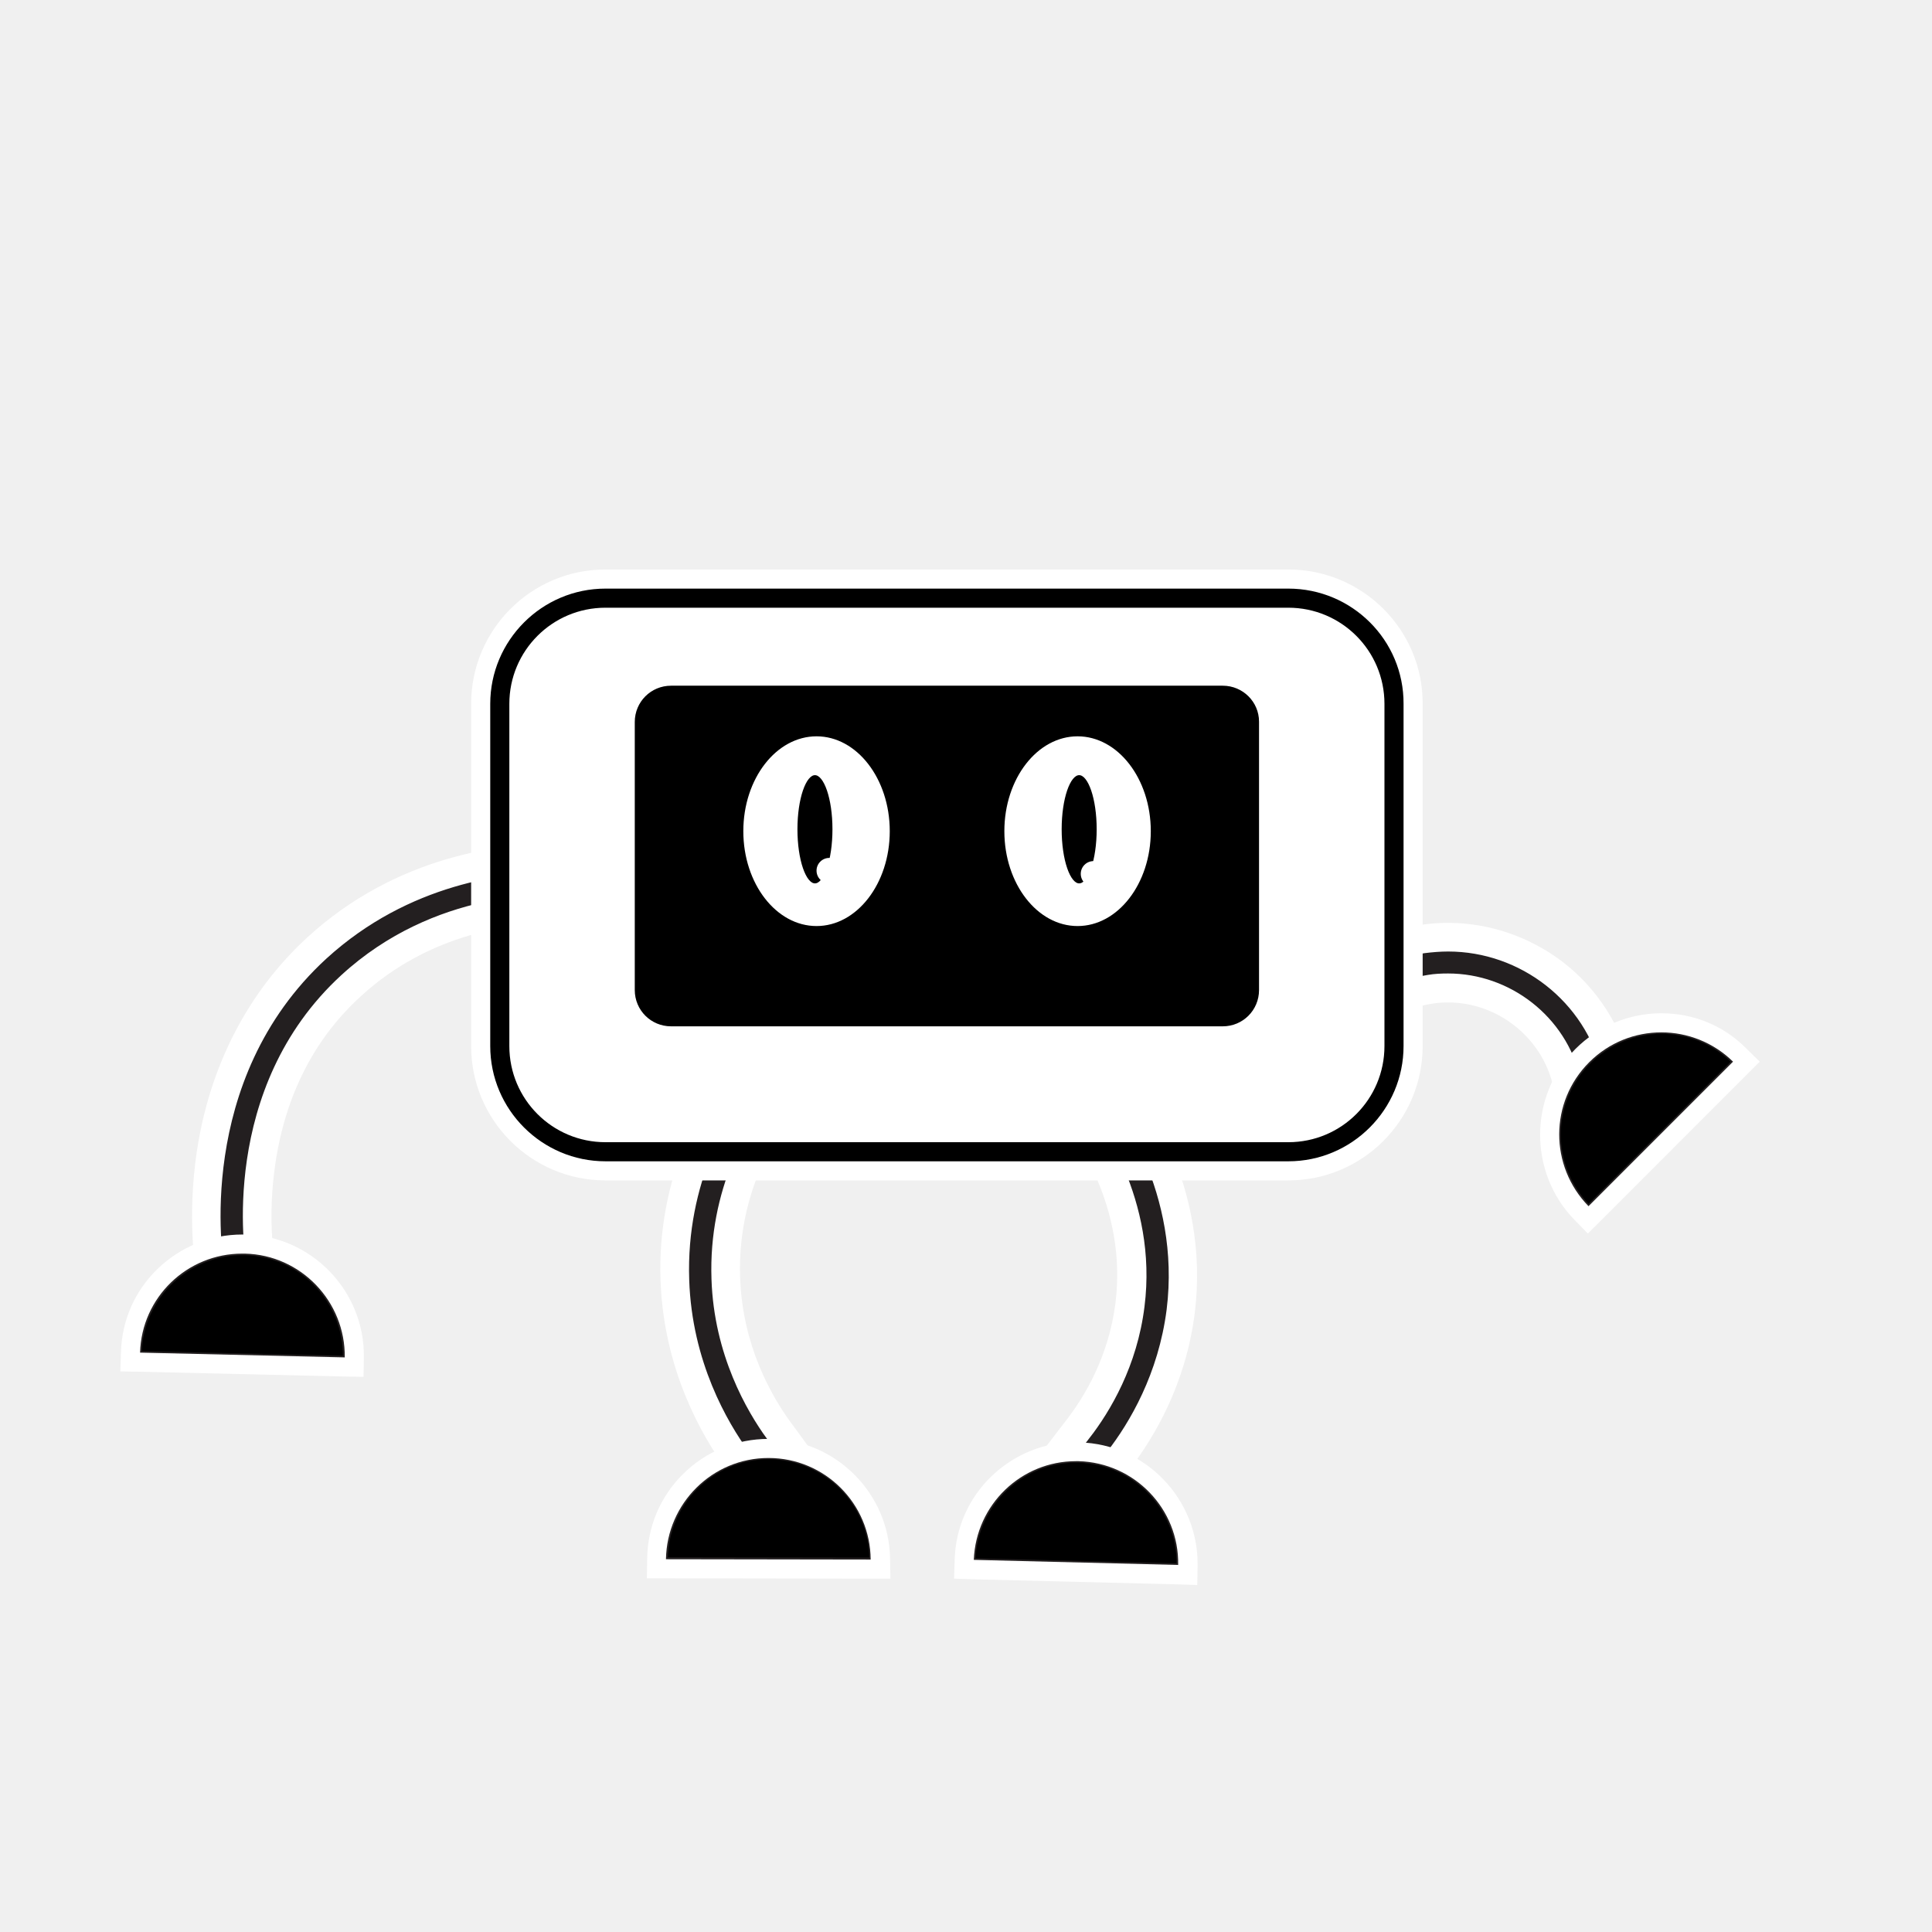
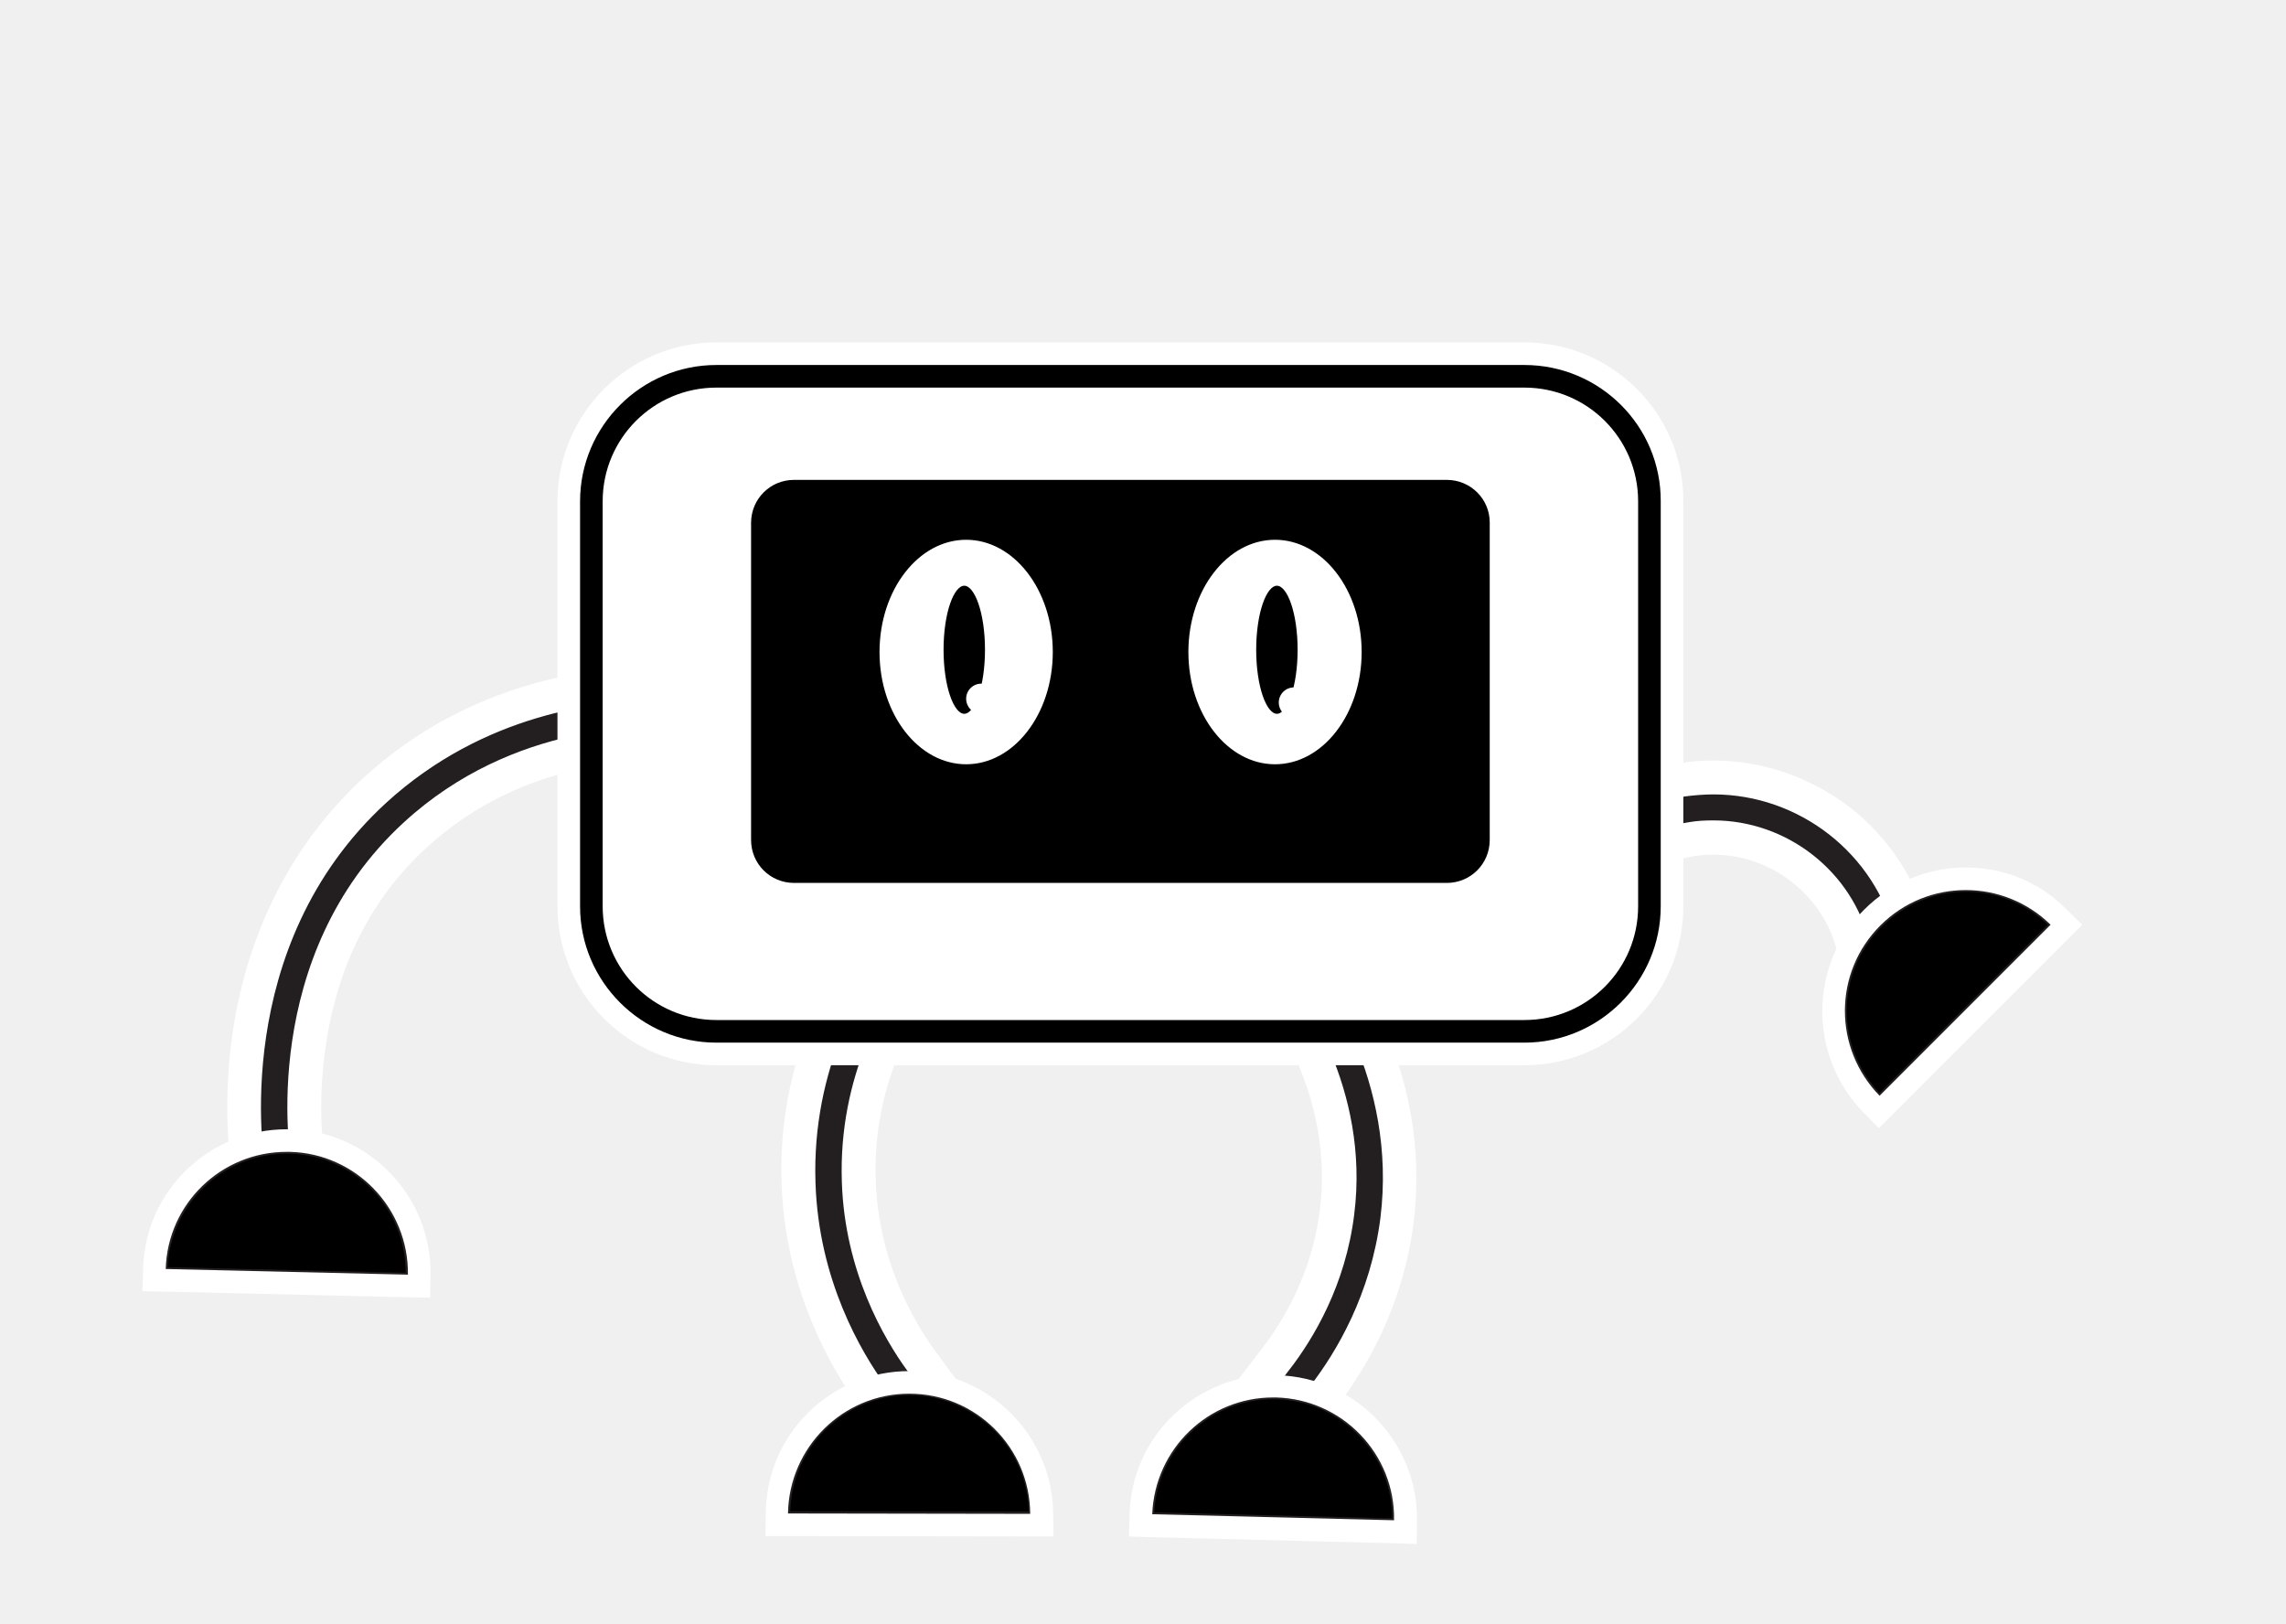
- <svg xmlns="http://www.w3.org/2000/svg" version="1.1" x="0px" y="0px" viewBox="0 0 606.9 606.9" style="enable-background:new 0 0 606.9 606.9;" xml:space="preserve">
+ <svg xmlns="http://www.w3.org/2000/svg" version="1.1" x="0px" y="0px" viewBox="0 0 606.9 430.9" style="enable-background:new 0 0 606.9 430.9;" xml:space="preserve">
  <style type="text/css">
	.st0{display:none;}
	.st1{display:inline;}
	.st2{fill:#E476FF;}
	.st3{fill:#FFFFFF;}
	.st4{fill:none;stroke:#231F20;stroke-width:6;}
	.st5{fill:none;stroke:#231F20;}
	.st6{stroke:#FFFFFF;stroke-miterlimit:10;}
	.st7{fill:#FFFFFF;stroke:#000000;stroke-miterlimit:10;}
	.st8{fill:none;stroke:#000000;stroke-miterlimit:10;}
</style>
  <g id="Layer_2" class="st0">
    <g class="st1">
-       <rect x="-208.5" y="-208.5" class="st2" width="1031" height="1039" />
+       <rect x="-208.5" y="-296.5" class="st2" width="1031" height="1039" />
    </g>
  </g>
  <g id="Layer_1">
-     <path d="M-320.5,241.5v101c27.7-0.3,50-22.8,50-50.5S-292.9,241.8-320.5,241.5z" />
+     <path d="M-320.5,153.5v101c27.7-0.3,50-22.8,50-50.5S-292.9,153.8-320.5,153.5z" />
    <g>
      <g>
-         <path d="M454.9,301.9c-2.3,0-4.7,0.2-7.1,0.5c-23.9,3.7-41.2,25.4-39.4,49.5l1-0.1c-1.7-23.6,15.2-44.9,38.6-48.5     c2.3-0.4,4.6-0.5,6.9-0.5c20.8,0,39.6,14.4,44.5,35.2l1-0.2C495.4,316.6,476.2,301.9,454.9,301.9z" />
-         <path class="st3" d="M454.9,301.9c21.2,0,40.5,14.7,45.5,35.9l-1,0.2c-4.9-20.8-23.7-35.2-44.5-35.2c0,0,0,0,0,0     c-2.3,0-4.6,0.2-6.9,0.5c-23.3,3.6-40.3,24.9-38.6,48.5l-1,0.1c-1.7-24.1,15.6-45.8,39.4-49.5     C450.3,302.1,452.6,301.9,454.9,301.9 M454.9,289.9c-3,0-5.9,0.2-8.9,0.7c-30,4.6-51.8,32-49.6,62.3l0.9,12l12-0.9l1-0.1l12-0.9     l-0.9-12c-1.3-17.4,11.2-33.1,28.4-35.7c1.7-0.3,3.4-0.4,5.1-0.4c15.5,0,29.3,10.9,32.9,25.9l2.8,11.7l11.7-2.8l1-0.2l11.7-2.8     l-2.8-11.7c-3-12.8-10.5-24.4-21-32.6C480.8,294.4,468,289.9,454.9,289.9L454.9,289.9z" />
-         <path class="st4" d="M454.9,301.9c-2.3,0-4.7,0.2-7.1,0.5c-23.9,3.7-41.2,25.4-39.4,49.5l1-0.1c-1.7-23.6,15.2-44.9,38.6-48.5     c2.3-0.4,4.6-0.5,6.9-0.5c20.8,0,39.6,14.4,44.5,35.2l1-0.2C495.4,316.6,476.2,301.9,454.9,301.9z" />
+         <path d="M454.9,213.9c-2.3,0-4.7,0.2-7.1,0.5c-23.9,3.7-41.2,25.4-39.4,49.5l1-0.1c-1.7-23.6,15.2-44.9,38.6-48.5     c2.3-0.4,4.6-0.5,6.9-0.5c20.8,0,39.6,14.4,44.5,35.2l1-0.2C495.4,228.6,476.2,213.9,454.9,213.9z" />
+         <path class="st3" d="M454.9,213.9c21.2,0,40.5,14.7,45.5,35.9l-1,0.2c-4.9-20.8-23.7-35.2-44.5-35.2c0,0,0,0,0,0     c-2.3,0-4.6,0.2-6.9,0.5c-23.3,3.6-40.3,24.9-38.6,48.5l-1,0.1c-1.7-24.1,15.6-45.8,39.4-49.5     C450.3,214.1,452.6,213.9,454.9,213.9 M454.9,201.9c-3,0-5.9,0.2-8.9,0.7c-30,4.6-51.8,32-49.6,62.3l0.9,12l12-0.9l1-0.1l12-0.9     l-0.9-12c-1.3-17.4,11.2-33.1,28.4-35.7c1.7-0.3,3.4-0.4,5.1-0.4c15.5,0,29.3,10.9,32.9,25.9l2.8,11.7l11.7-2.8l1-0.2l11.7-2.8     l-2.8-11.7c-3-12.8-10.5-24.4-21-32.6C480.8,206.4,468,201.9,454.9,201.9L454.9,201.9z" />
+         <path class="st4" d="M454.9,213.9c-2.3,0-4.7,0.2-7.1,0.5c-23.9,3.7-41.2,25.4-39.4,49.5l1-0.1c-1.7-23.6,15.2-44.9,38.6-48.5     c2.3-0.4,4.6-0.5,6.9-0.5c20.8,0,39.6,14.4,44.5,35.2l1-0.2C495.4,228.6,476.2,213.9,454.9,213.9z" />
      </g>
      <g>
-         <path d="M237.6,454.2c-6.4-8.8-17.3-27.3-18.1-52.3c-1-29.6,12.2-51.1,20.1-61.3l0.8,0.6c-7.9,10.1-20.9,31.4-19.9,60.7     c0.8,24.7,11.6,43,17.9,51.7L237.6,454.2z" />
-         <path class="st3" d="M239.6,340.6l0.8,0.6c-7.9,10.1-20.9,31.4-19.9,60.7c0.8,24.7,11.6,43,17.9,51.7l-0.8,0.6     c-6.4-8.8-17.3-27.3-18.1-52.3C218.5,372.3,231.6,350.8,239.6,340.6 M237.5,323.7l-7.4,9.5c-8.9,11.5-23.8,35.7-22.6,69.1     c1,28.2,13.2,49,20.4,58.9l7.1,9.7l9.7-7.1l0.8-0.6l9.7-7.1l-7.1-9.7c-5.5-7.6-14.9-23.5-15.6-45.1     c-0.9-25.5,10.5-44.1,17.4-52.9l7.4-9.5l-9.5-7.4l-0.8-0.6L237.5,323.7L237.5,323.7z" />
-         <path class="st4" d="M237.6,454.2c-6.4-8.8-17.3-27.3-18.1-52.3c-1-29.6,12.2-51.1,20.1-61.3l0.8,0.6     c-7.9,10.1-20.9,31.4-19.9,60.7c0.8,24.7,11.6,43,17.9,51.7L237.6,454.2z" />
+         <path d="M237.6,366.2c-6.4-8.8-17.3-27.3-18.1-52.3c-1-29.6,12.2-51.1,20.1-61.3l0.8,0.6c-7.9,10.1-20.9,31.4-19.9,60.7     c0.8,24.7,11.6,43,17.9,51.7L237.6,366.2z" />
+         <path class="st3" d="M239.6,252.6l0.8,0.6c-7.9,10.1-20.9,31.4-19.9,60.7c0.8,24.7,11.6,43,17.9,51.7l-0.8,0.6     c-6.4-8.8-17.3-27.3-18.1-52.3C218.5,284.3,231.6,262.8,239.6,252.6 M237.5,235.7l-7.4,9.5c-8.9,11.5-23.8,35.7-22.6,69.1     c1,28.2,13.2,49,20.4,58.9l7.1,9.7l9.7-7.1l0.8-0.6l9.7-7.1l-7.1-9.7c-5.5-7.6-14.9-23.5-15.6-45.1     c-0.9-25.5,10.5-44.1,17.4-52.9l7.4-9.5l-9.5-7.4l-0.8-0.6L237.5,235.7L237.5,235.7z" />
+         <path class="st4" d="M237.6,366.2c-6.4-8.8-17.3-27.3-18.1-52.3c-1-29.6,12.2-51.1,20.1-61.3l0.8,0.6     c-7.9,10.1-20.9,31.4-19.9,60.7c0.8,24.7,11.6,43,17.9,51.7L237.6,366.2z" />
      </g>
      <g>
-         <path d="M345.4,454.2l-0.8-0.6c6.8-8.8,15.5-23.4,17.9-42.8c4.4-34.9-14.9-61.4-20.9-68.6l0.8-0.6c6.1,7.3,25.5,34.1,21.1,69.4     C361,430.5,352.3,445.3,345.4,454.2z" />
-         <path class="st3" d="M342.4,341.6c6.1,7.3,25.5,34.1,21.1,69.4c-2.4,19.6-11.2,34.3-18.1,43.2l-0.8-0.6     c6.8-8.8,15.5-23.4,17.9-42.8c4.4-34.9-14.9-61.4-20.9-68.6L342.4,341.6 M344,324.7l-9.3,7.6l-0.8,0.6l-9.3,7.6l7.6,9.3     c5.2,6.3,22,29.3,18.2,59.5c-2.1,16.7-9.6,29.3-15.5,36.9l-7.3,9.5l9.5,7.4l0.8,0.6l9.5,7.4l7.4-9.5     c7.8-10.1,17.7-26.8,20.5-49.1c5-40.1-16.9-70.2-23.8-78.5L344,324.7L344,324.7z" />
-         <path class="st4" d="M345.4,454.2l-0.8-0.6c6.8-8.8,15.5-23.4,17.9-42.8c4.4-34.9-14.9-61.4-20.9-68.6l0.8-0.6     c6.1,7.3,25.5,34.1,21.1,69.4C361,430.5,352.3,445.3,345.4,454.2z" />
+         <path d="M345.4,366.2l-0.8-0.6c6.8-8.8,15.5-23.4,17.9-42.8c4.4-34.9-14.9-61.4-20.9-68.6l0.8-0.6c6.1,7.3,25.5,34.1,21.1,69.4     C361,342.5,352.3,357.3,345.4,366.2z" />
+         <path class="st3" d="M342.4,253.6c6.1,7.3,25.5,34.1,21.1,69.4c-2.4,19.6-11.2,34.3-18.1,43.2l-0.8-0.6     c6.8-8.8,15.5-23.4,17.9-42.8c4.4-34.9-14.9-61.4-20.9-68.6L342.4,253.6 M344,236.7l-9.3,7.6l-0.8,0.6l-9.3,7.6l7.6,9.3     c5.2,6.3,22,29.3,18.2,59.5c-2.1,16.7-9.6,29.3-15.5,36.9l-7.3,9.5l9.5,7.4l0.8,0.6l9.5,7.4l7.4-9.5     c7.8-10.1,17.7-26.8,20.5-49.1c5-40.1-16.9-70.2-23.8-78.5L344,236.7L344,236.7z" />
+         <path class="st4" d="M345.4,366.2l-0.8-0.6c6.8-8.8,15.5-23.4,17.9-42.8c4.4-34.9-14.9-61.4-20.9-68.6l0.8-0.6     c6.1,7.3,25.5,34.1,21.1,69.4C361,342.5,352.3,357.3,345.4,366.2z" />
      </g>
      <g>
-         <path d="M175.1,276.9c-15.7,0-45.4,3.5-70.5,26.4c-40.6,37.2-31.6,92.1-31.2,94.5l1-0.2c-0.4-2.3-9.3-56.7,30.8-93.5     c30.1-27.6,67-26.8,77.6-25.9l0.1-1C181.1,277.1,178.4,276.9,175.1,276.9z" />
-         <path class="st3" d="M175.1,276.9c3.3,0,6,0.2,7.9,0.3l-0.1,1c-1.9-0.2-4.5-0.3-7.8-0.3c-15.5,0-45,3.4-69.8,26.2     c-40.2,36.8-31.2,91.2-30.8,93.5l-1,0.2c-0.4-2.3-9.4-57.2,31.2-94.5C129.7,280.4,159.4,276.9,175.1,276.9 M175.1,264.9     c-17.3,0-50.5,3.8-78.6,29.6c-18.7,17.2-30.7,40.5-34.7,67.4c-3,20.4-0.5,36.2-0.2,38l2.1,11.8l11.8-2.1l1-0.2l11.8-2.1     l-2.1-11.8c-0.1-0.5-2.2-13.2,0.3-30c3.2-21.5,12.2-39.2,26.9-52.6c21.8-20,48-23,61.7-23c3,0,5.4,0.1,6.8,0.3l12,1l1-12l0.1-1     l1-12l-12-1C181.2,265,178.2,264.9,175.1,264.9L175.1,264.9z" />
-         <path class="st4" d="M175.1,276.9c-15.7,0-45.4,3.5-70.5,26.4c-40.6,37.2-31.6,92.1-31.2,94.5l1-0.2c-0.4-2.3-9.3-56.7,30.8-93.5     c30.1-27.6,67-26.8,77.6-25.9l0.1-1C181.1,277.1,178.4,276.9,175.1,276.9z" />
+         <path d="M175.1,188.9c-15.7,0-45.4,3.5-70.5,26.4c-40.6,37.2-31.6,92.1-31.2,94.5l1-0.2c-0.4-2.3-9.3-56.7,30.8-93.5     c30.1-27.6,67-26.8,77.6-25.9l0.1-1C181.1,189.1,178.4,188.9,175.1,188.9z" />
+         <path class="st3" d="M175.1,188.9c3.3,0,6,0.2,7.9,0.3l-0.1,1c-1.9-0.2-4.5-0.3-7.8-0.3c-15.5,0-45,3.4-69.8,26.2     c-40.2,36.8-31.2,91.2-30.8,93.5l-1,0.2c-0.4-2.3-9.4-57.2,31.2-94.5C129.7,192.4,159.4,188.9,175.1,188.9 M175.1,176.9     c-17.3,0-50.5,3.8-78.6,29.6c-18.7,17.2-30.7,40.5-34.7,67.4c-3,20.4-0.5,36.2-0.2,38l2.1,11.8l11.8-2.1l1-0.2l11.8-2.1     l-2.1-11.8c-0.1-0.5-2.2-13.2,0.3-30c3.2-21.5,12.2-39.2,26.9-52.6c21.8-20,48-23,61.7-23c3,0,5.4,0.1,6.8,0.3l12,1l1-12l0.1-1     l1-12l-12-1C181.2,177,178.2,176.9,175.1,176.9L175.1,176.9z" />
+         <path class="st4" d="M175.1,188.9c-15.7,0-45.4,3.5-70.5,26.4c-40.6,37.2-31.6,92.1-31.2,94.5l1-0.2c-0.4-2.3-9.3-56.7,30.8-93.5     c30.1-27.6,67-26.8,77.6-25.9l0.1-1C181.1,189.1,178.4,188.9,175.1,188.9z" />
      </g>
      <g>
-         <path d="M108.2,426.4L44,424.9c0.6-17.6,15.2-31.5,32.9-31.1S108.5,408.8,108.2,426.4z" />
-         <path class="st5" d="M108.2,426.4L44,424.9c0.6-17.6,15.2-31.5,32.9-31.1S108.5,408.8,108.2,426.4z" />
-         <path class="st3" d="M76.1,393.8c0.3,0,0.5,0,0.8,0c17.6,0.4,31.6,15,31.4,32.6L44,424.9C44.5,407.5,58.8,393.8,76.1,393.8      M76.1,387.8v6V387.8L76.1,387.8c-9.9,0-19.3,3.8-26.5,10.7c-7.2,6.9-11.3,16.2-11.6,26.2l-0.2,6.1l6.1,0.1l64.2,1.5l6.1,0.1     l0.1-6.1c0.3-20.8-16.4-38.2-37.2-38.6C76.7,387.8,76.4,387.8,76.1,387.8L76.1,387.8z" />
+         <path d="M108.2,338.4L44,336.9c0.6-17.6,15.2-31.5,32.9-31.1S108.5,320.8,108.2,338.4z" />
+         <path class="st5" d="M108.2,338.4L44,336.9c0.6-17.6,15.2-31.5,32.9-31.1S108.5,320.8,108.2,338.4z" />
+         <path class="st3" d="M76.1,305.8c0.3,0,0.5,0,0.8,0c17.6,0.4,31.6,15,31.4,32.6L44,336.9C44.5,319.5,58.8,305.8,76.1,305.8      M76.1,299.8v6V299.8L76.1,299.8c-9.9,0-19.3,3.8-26.5,10.7c-7.2,6.9-11.3,16.2-11.6,26.2l-0.2,6.1l6.1,0.1l64.2,1.5l6.1,0.1     l0.1-6.1c0.3-20.8-16.4-38.2-37.2-38.6C76.7,299.8,76.4,299.8,76.1,299.8L76.1,299.8z" />
      </g>
      <g>
-         <path d="M544.4,333.5L499,378.9c-12.3-12.6-12.3-32.7,0.2-45.2C511.7,321.2,531.9,321.1,544.4,333.5z" />
-         <path class="st5" d="M544.4,333.5L499,378.9c-12.3-12.6-12.3-32.7,0.2-45.2C511.7,321.2,531.9,321.1,544.4,333.5z" />
-         <path class="st3" d="M521.9,324.3c8.1,0,16.3,3.1,22.5,9.2L499,378.9c-12.3-12.6-12.3-32.7,0.2-45.2     C505.5,327.4,513.7,324.3,521.9,324.3 M521.9,318.3v6V318.3L521.9,318.3c-10.2,0-19.8,4-27,11.2c-14.7,14.7-14.8,38.8-0.3,53.7     l4.2,4.3l4.3-4.3l45.4-45.4l4.3-4.3l-4.3-4.2C541.5,322.2,532,318.3,521.9,318.3L521.9,318.3z" />
+         <path d="M544.4,245.5L499,290.9c-12.3-12.6-12.3-32.7,0.2-45.2C511.7,233.2,531.9,233.1,544.4,245.5z" />
+         <path class="st5" d="M544.4,245.5L499,290.9c-12.3-12.6-12.3-32.7,0.2-45.2C511.7,233.2,531.9,233.1,544.4,245.5z" />
+         <path class="st3" d="M521.9,236.3c8.1,0,16.3,3.1,22.5,9.2L499,290.9c-12.3-12.6-12.3-32.7,0.2-45.2     C505.5,239.4,513.7,236.3,521.9,236.3 M521.9,230.3v6V230.3L521.9,230.3c-10.2,0-19.8,4-27,11.2c-14.7,14.7-14.8,38.8-0.3,53.7     l4.2,4.3l4.3-4.3l45.4-45.4l4.3-4.3l-4.3-4.2C541.5,234.2,532,230.3,521.9,230.3L521.9,230.3z" />
      </g>
      <g>
-         <path d="M305.9,490l64.2,1.6c0.3-17.6-13.7-32.2-31.3-32.6C321.2,458.5,306.6,472.4,305.9,490z" />
-         <path class="st5" d="M305.9,490l64.2,1.6c0.3-17.6-13.7-32.2-31.3-32.6C321.2,458.5,306.6,472.4,305.9,490z" />
-         <path class="st3" d="M338,459c0.3,0,0.6,0,0.8,0c17.6,0.5,31.6,15,31.3,32.6l-64.2-1.6C306.6,472.6,320.8,459,338,459 M338,453     c-9.9,0-19.3,3.8-26.5,10.7c-7.2,6.9-11.3,16.2-11.6,26.1l-0.2,6.1l6.1,0.2l64.2,1.6l6.1,0.2l0.1-6.1     c0.3-20.8-16.3-38.2-37.1-38.7C338.7,453,338.4,453,338,453L338,453z" />
+         <path d="M305.9,402l64.2,1.6c0.3-17.6-13.7-32.2-31.3-32.6C321.2,370.5,306.6,384.4,305.9,402z" />
+         <path class="st5" d="M305.9,402l64.2,1.6c0.3-17.6-13.7-32.2-31.3-32.6C321.2,370.5,306.6,384.4,305.9,402z" />
+         <path class="st3" d="M338,371c0.3,0,0.6,0,0.8,0c17.6,0.5,31.6,15,31.3,32.6l-64.2-1.6C306.6,384.6,320.8,371,338,371 M338,365     c-9.9,0-19.3,3.8-26.5,10.7c-7.2,6.9-11.3,16.2-11.6,26.1l-0.2,6.1l6.1,0.2l64.2,1.6l6.1,0.2l0.1-6.1     c0.3-20.8-16.3-38.2-37.1-38.7C338.7,365,338.4,365,338,365L338,365z" />
      </g>
      <g>
-         <path d="M209.3,489.7l64.3,0.1c-0.1-17.6-14.4-31.8-32.1-31.9C223.8,457.9,209.5,472.1,209.3,489.7z" />
-         <path class="st5" d="M209.3,489.7l64.3,0.1c-0.1-17.6-14.4-31.8-32.1-31.9C223.8,457.9,209.5,472.1,209.3,489.7z" />
-         <path class="st3" d="M241.4,458C241.5,458,241.5,458,241.4,458c17.7,0,32,14.3,32.1,31.9l-64.3-0.1     C209.5,472.2,223.8,458,241.4,458 M241.4,452c-10.1,0-19.6,3.9-26.8,11c-7.2,7.1-11.2,16.6-11.3,26.7l-0.1,6.1l6.1,0l64.3,0.1     l6.1,0l-0.1-6.1C279.4,469,262.3,452,241.4,452L241.4,452L241.4,452L241.4,452z" />
+         <path d="M209.3,401.7l64.3,0.1c-0.1-17.6-14.4-31.8-32.1-31.9C223.8,369.9,209.5,384.1,209.3,401.7z" />
+         <path class="st5" d="M209.3,401.7l64.3,0.1c-0.1-17.6-14.4-31.8-32.1-31.9C223.8,369.9,209.5,384.1,209.3,401.7z" />
+         <path class="st3" d="M241.4,370C241.5,370,241.5,370,241.4,370c17.7,0,32,14.3,32.1,31.9l-64.3-0.1     C209.5,384.2,223.8,370,241.4,370 M241.4,364c-10.1,0-19.6,3.9-26.8,11c-7.2,7.1-11.2,16.6-11.3,26.7l-0.1,6.1l6.1,0l64.3,0.1     l6.1,0l-0.1-6.1C279.4,381,262.3,364,241.4,364L241.4,364L241.4,364L241.4,364z" />
      </g>
      <g>
-         <path class="st3" d="M190.2,364.9c-20,0-36.2-16.3-36.2-36.2V221.1c0-20,16.3-36.2,36.2-36.2h214.5c20,0,36.2,16.3,36.2,36.2     v107.5c0,20-16.3,36.2-36.2,36.2H190.2z" />
-         <path class="st3" d="M404.7,190.9c16.7,0,30.2,13.5,30.2,30.2v107.5c0,16.7-13.5,30.2-30.2,30.2H190.2     c-16.7,0-30.2-13.5-30.2-30.2V221.1c0-16.7,13.5-30.2,30.2-30.2H404.7 M404.7,178.9H190.2c-23.3,0-42.2,18.9-42.2,42.2v107.5     c0,23.3,18.9,42.2,42.2,42.2h214.5c23.3,0,42.2-18.9,42.2-42.2V221.1C447,197.8,428,178.9,404.7,178.9L404.7,178.9z" />
-         <path d="M404.7,190.9c16.7,0,30.2,13.5,30.2,30.2v107.5c0,16.7-13.5,30.2-30.2,30.2H190.2c-16.7,0-30.2-13.5-30.2-30.2V221.1     c0-16.7,13.5-30.2,30.2-30.2H404.7 M404.7,184.9H190.2c-20,0-36.2,16.3-36.2,36.2v107.5c0,20,16.3,36.2,36.2,36.2h214.5     c20,0,36.2-16.3,36.2-36.2V221.1C441,201.1,424.7,184.9,404.7,184.9L404.7,184.9z" />
+         <path class="st3" d="M190.2,276.9c-20,0-36.2-16.3-36.2-36.2V133.1c0-20,16.3-36.2,36.2-36.2h214.5c20,0,36.2,16.3,36.2,36.2     v107.5c0,20-16.3,36.2-36.2,36.2H190.2z" />
+         <path class="st3" d="M404.7,102.9c16.7,0,30.2,13.5,30.2,30.2v107.5c0,16.7-13.5,30.2-30.2,30.2H190.2     c-16.7,0-30.2-13.5-30.2-30.2V133.1c0-16.7,13.5-30.2,30.2-30.2H404.7 M404.7,90.9H190.2c-23.3,0-42.2,18.9-42.2,42.2v107.5     c0,23.3,18.9,42.2,42.2,42.2h214.5c23.3,0,42.2-18.9,42.2-42.2V133.1C447,109.8,428,90.9,404.7,90.9L404.7,90.9z" />
+         <path d="M404.7,102.9c16.7,0,30.2,13.5,30.2,30.2v107.5c0,16.7-13.5,30.2-30.2,30.2H190.2c-16.7,0-30.2-13.5-30.2-30.2V133.1     c0-16.7,13.5-30.2,30.2-30.2H404.7 M404.7,96.9H190.2c-20,0-36.2,16.3-36.2,36.2v107.5c0,20,16.3,36.2,36.2,36.2h214.5     c20,0,36.2-16.3,36.2-36.2V133.1C441,113.1,424.7,96.9,404.7,96.9L404.7,96.9z" />
      </g>
-       <path class="st6" d="M384.1,214.9H210.8c-6.6,0-11.9,5.3-11.9,11.9V311c0,6.6,5.3,11.9,11.9,11.9h173.3c6.6,0,11.9-5.3,11.9-11.9    v-84.3C396,220.2,390.7,214.9,384.1,214.9z" />
+       <path class="st6" d="M384.1,126.9H210.8c-6.6,0-11.9,5.3-11.9,11.9V223c0,6.6,5.3,11.9,11.9,11.9h173.3c6.6,0,11.9-5.3,11.9-11.9    v-84.3C396,132.2,390.7,126.9,384.1,126.9z" />
      <g>
-         <ellipse class="st7" cx="256.5" cy="261.1" rx="23.5" ry="30.3" />
-         <ellipse class="st7" cx="338.5" cy="261.1" rx="23.5" ry="30.3" />
+         <ellipse class="st7" cx="256.5" cy="173.1" rx="23.5" ry="30.3" />
+         <ellipse class="st7" cx="338.5" cy="173.1" rx="23.5" ry="30.3" />
      </g>
      <g>
-         <ellipse class="st6" cx="256" cy="260.5" rx="6" ry="17.5" />
-         <ellipse class="st6" cx="339" cy="260.5" rx="6" ry="17.5" />
+         <ellipse class="st6" cx="256" cy="172.5" rx="6" ry="17.5" />
+         <ellipse class="st6" cx="339" cy="172.5" rx="6" ry="17.5" />
      </g>
-       <circle class="st3" cx="260.5" cy="273.5" r="4" />
-       <circle class="st3" cx="343.5" cy="274.5" r="4" />
+       <circle class="st3" cx="260.5" cy="185.5" r="4" />
+       <circle class="st3" cx="343.5" cy="186.5" r="4" />
    </g>
-     <path class="st8" d="M1338,417c-1.7,23.9,15.4,45.3,39,49c23.7,3.7,46.5-11.7,52-35" />
-     <path class="st8" d="M1164,474c-4.8,6.2-21.1,28.7-20,61c0.9,26.5,12.9,45,18,52" />
-     <path class="st8" d="M1266,475c4.3,5.2,25.6,32.1,21,69c-2.6,21-12.5,35.9-18,43" />
-     <path class="st8" d="M1104,421c-6.7,0.6-46.1,3.3-78-26c-40-36.7-31.7-90.2-31-94" />
-     <path d="M998.9,258l-45.4,45.4c12.6,12.3,32.7,12.3,45.2-0.2S1011.3,270.6,998.9,258z" />
-     <path d="M1473.4,435.4L1428,390c-12.3,12.6-12.3,32.7,0.2,45.2C1440.7,447.7,1460.9,447.8,1473.4,435.4z" />
-     <path class="st7" d="M1328.7,492h-214.5c-16.7,0-30.2-13.5-30.2-30.2V354.2c0-16.7,13.5-30.2,30.2-30.2h214.5   c16.7,0,30.2,13.5,30.2,30.2v107.5C1359,478.4,1345.4,492,1328.7,492z" />
-     <path class="st6" d="M1308.1,348h-173.3c-6.6,0-11.9,5.3-11.9,11.9v84.3c0,6.6,5.3,11.9,11.9,11.9h173.3c6.6,0,11.9-5.3,11.9-11.9   v-84.3C1320,353.3,1314.7,348,1308.1,348z" />
+     <path class="st8" d="M1338,329c-1.7,23.9,15.4,45.3,39,49c23.7,3.7,46.5-11.7,52-35" />
+     <path class="st8" d="M1164,386c-4.8,6.2-21.1,28.7-20,61c0.9,26.5,12.9,45,18,52" />
+     <path class="st8" d="M1266,387c4.3,5.2,25.6,32.1,21,69c-2.6,21-12.5,35.9-18,43" />
+     <path class="st8" d="M1104,333c-6.7,0.6-46.1,3.3-78-26c-40-36.7-31.7-90.2-31-94" />
+     <path d="M998.9,170l-45.4,45.4c12.6,12.3,32.7,12.3,45.2-0.2C1011.2,202.7,1011.3,182.6,998.9,170z" />
+     <path d="M1473.4,347.4L1428,302c-12.3,12.6-12.3,32.7,0.2,45.2C1440.7,359.7,1460.9,359.8,1473.4,347.4z" />
+     <path class="st7" d="M1328.7,404h-214.5c-16.7,0-30.2-13.5-30.2-30.2V266.2c0-16.7,13.5-30.2,30.2-30.2h214.5   c16.7,0,30.2,13.5,30.2,30.2v107.5C1359,390.4,1345.4,404,1328.7,404z" />
+     <path class="st6" d="M1308.1,260h-173.3c-6.6,0-11.9,5.3-11.9,11.9v84.3c0,6.6,5.3,11.9,11.9,11.9h173.3c6.6,0,11.9-5.3,11.9-11.9   v-84.3C1320,265.3,1314.7,260,1308.1,260z" />
    <g>
-       <ellipse class="st7" cx="1180.5" cy="394.2" rx="23.5" ry="30.3" />
-       <ellipse class="st7" cx="1262.5" cy="394.2" rx="23.5" ry="30.3" />
+       <ellipse class="st7" cx="1180.5" cy="306.2" rx="23.5" ry="30.3" />
+       <ellipse class="st7" cx="1262.5" cy="306.2" rx="23.5" ry="30.3" />
    </g>
    <g>
-       <ellipse class="st6" cx="1180" cy="393.5" rx="6" ry="17.5" />
-       <ellipse class="st6" cx="1263" cy="393.5" rx="6" ry="17.5" />
+       <ellipse class="st6" cx="1180" cy="305.5" rx="6" ry="17.5" />
+       <ellipse class="st6" cx="1263" cy="305.5" rx="6" ry="17.5" />
    </g>
-     <circle class="st3" cx="1176.5" cy="385.5" r="4" />
-     <circle class="st3" cx="1259.5" cy="385.5" r="4" />
+     <circle class="st3" cx="1176.5" cy="297.5" r="4" />
+     <circle class="st3" cx="1259.5" cy="297.5" r="4" />
  </g>
</svg>
